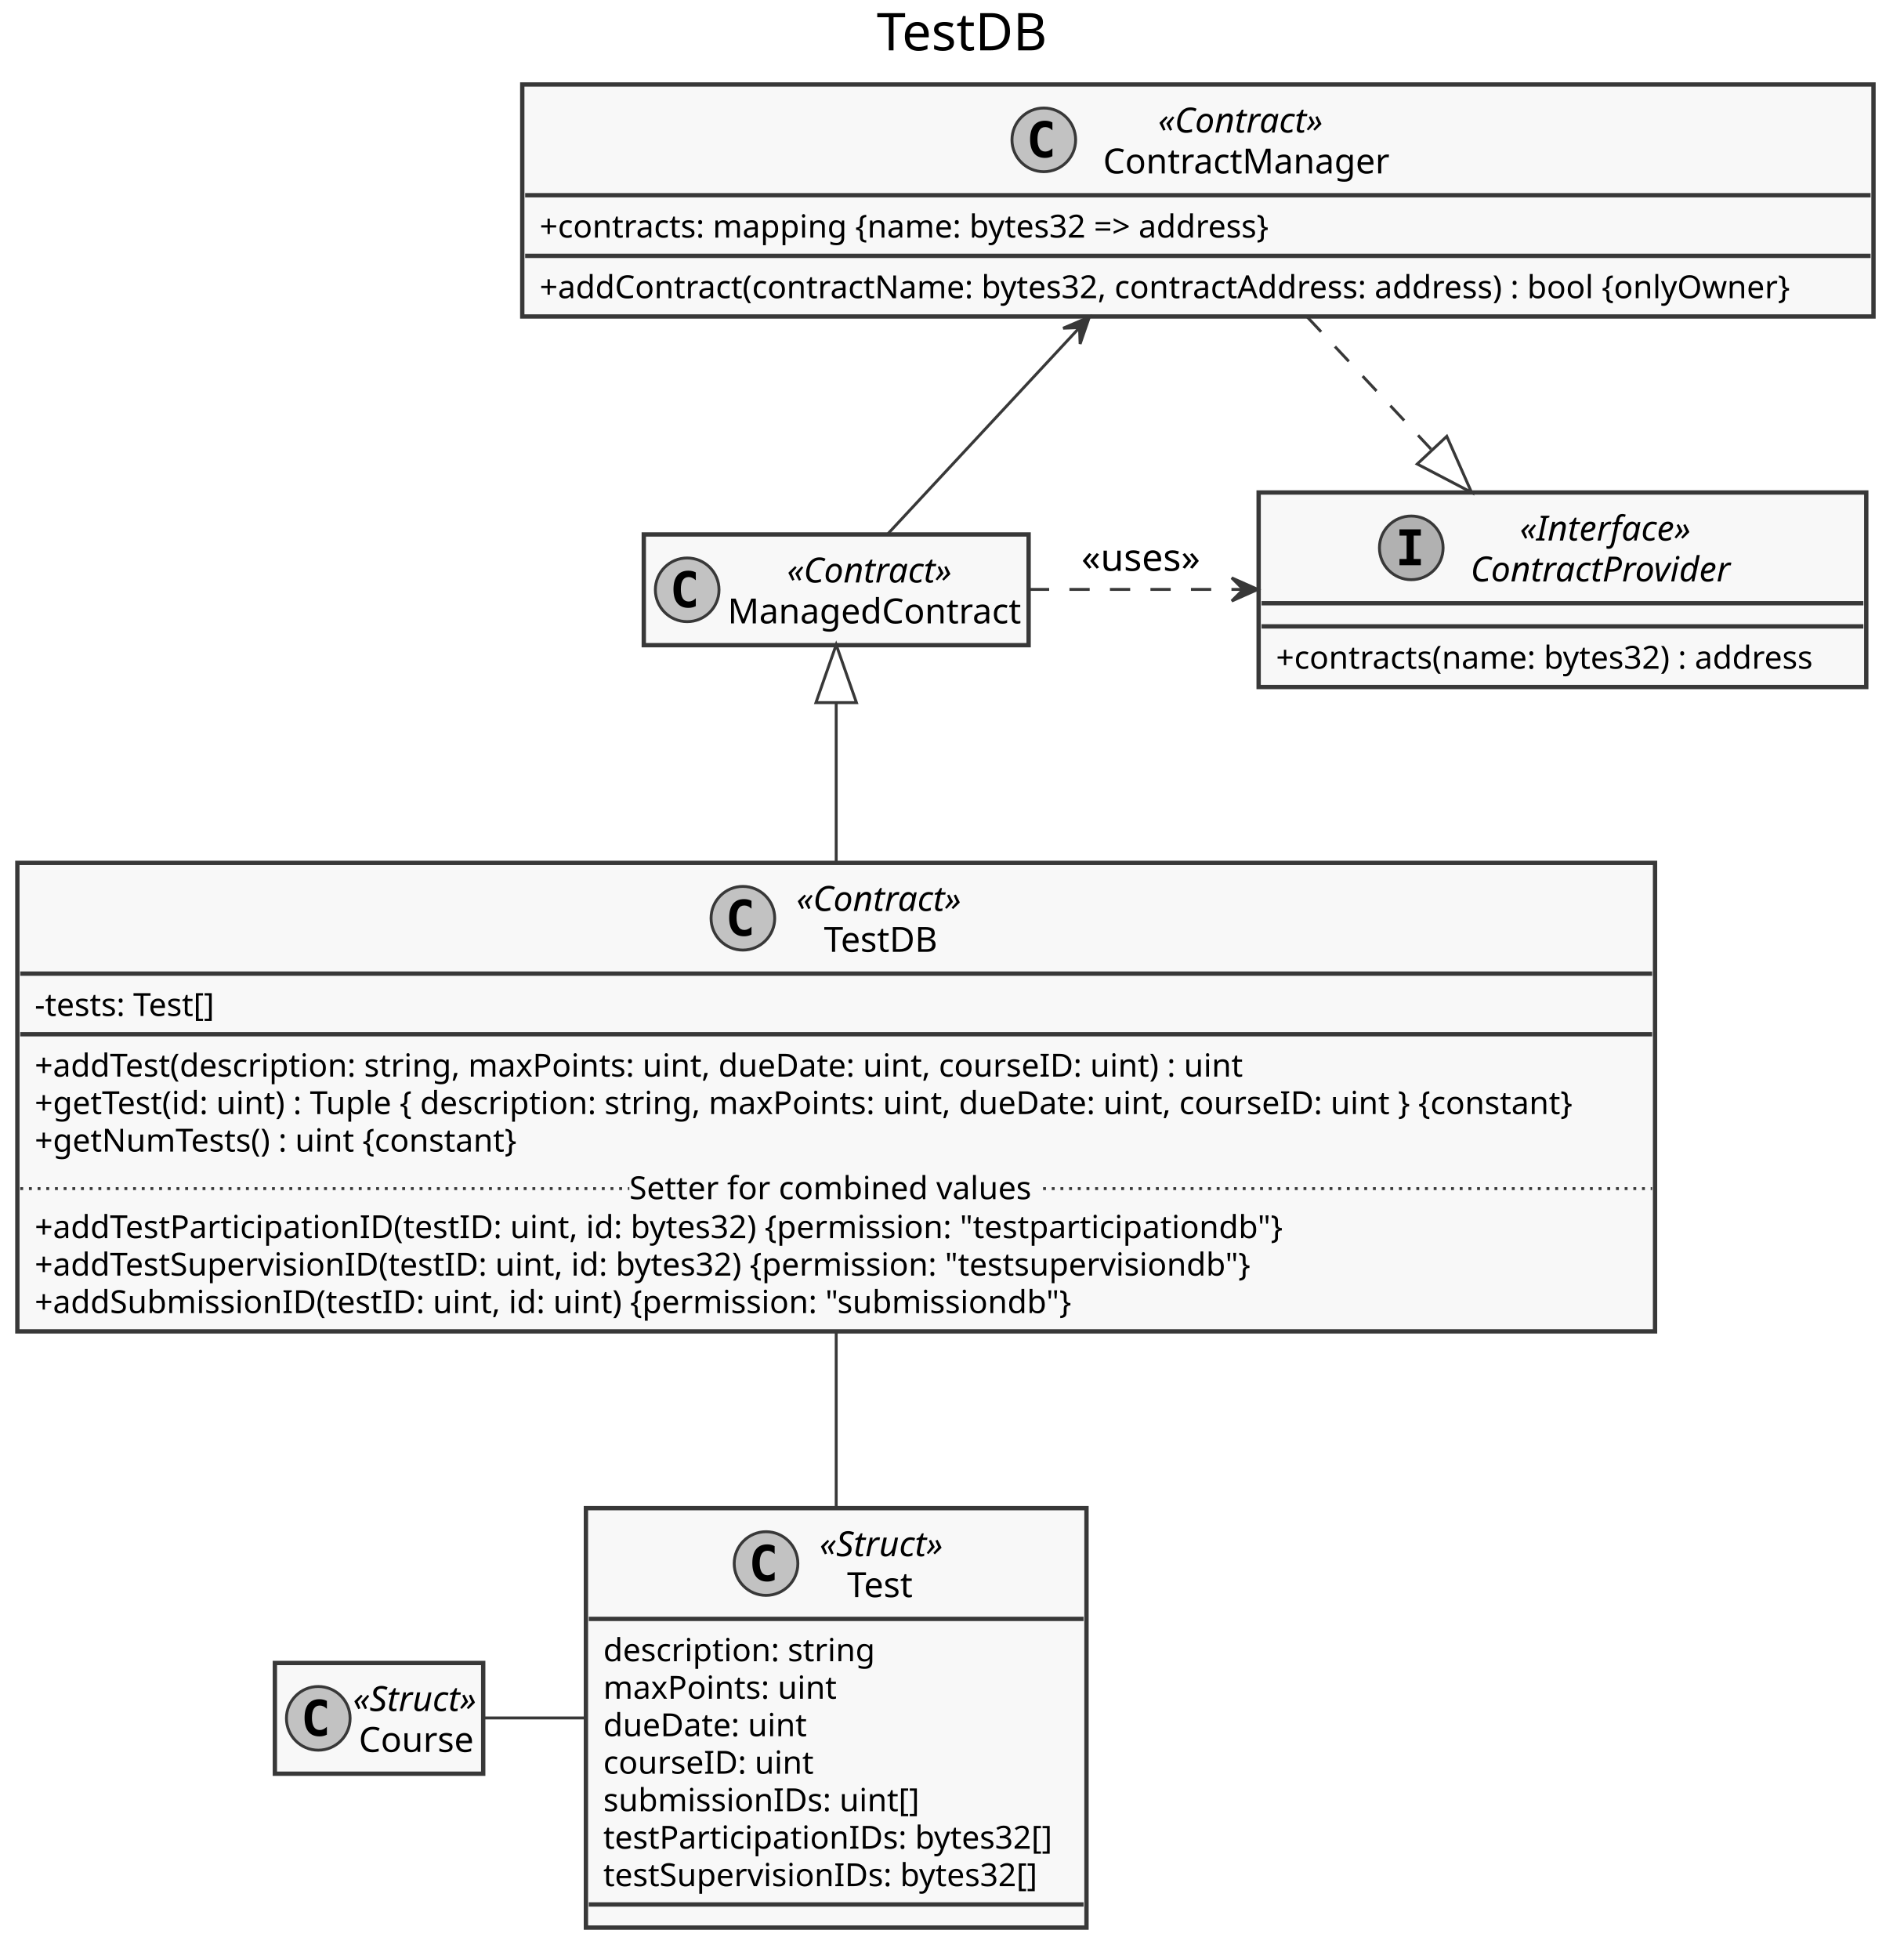
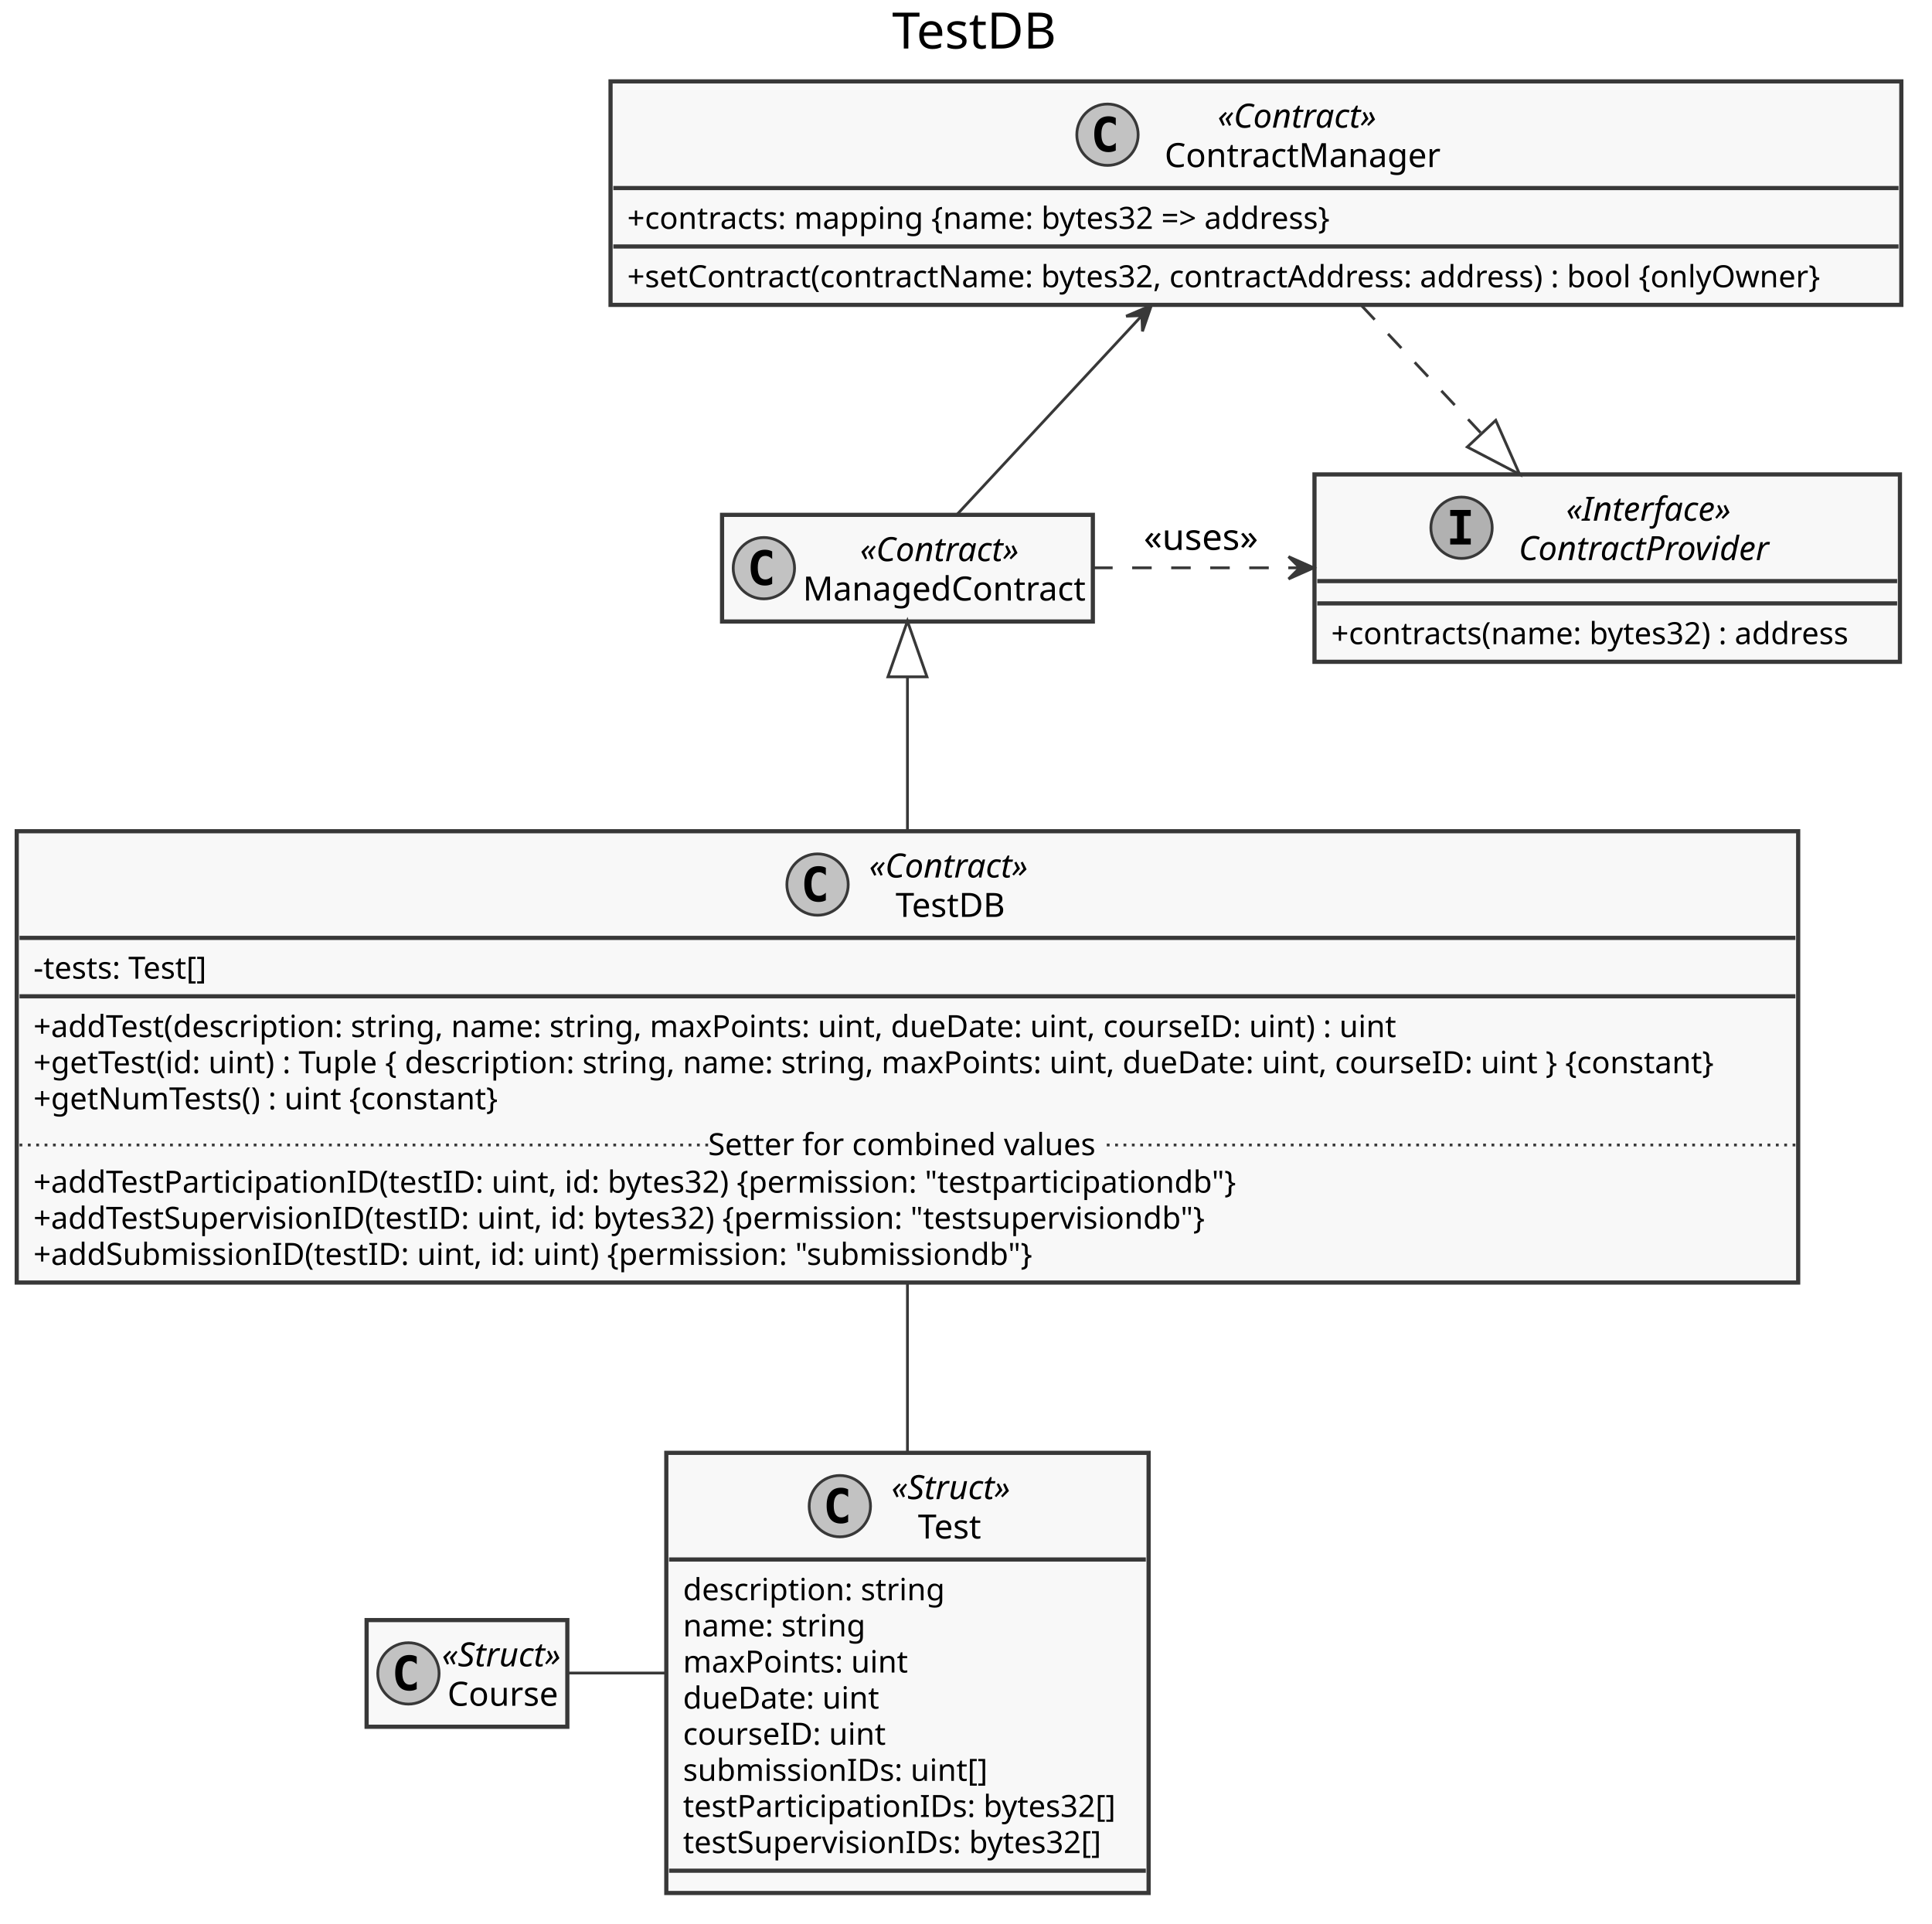
- <svg xmlns="http://www.w3.org/2000/svg" contentScriptType="application/ecmascript" contentStyleType="text/css" height="677px" preserveAspectRatio="none" style="width:658px;height:677px;" version="1.1" viewBox="0 0 658 677" width="658px" zoomAndPan="magnify">
+ <svg xmlns="http://www.w3.org/2000/svg" contentScriptType="application/ecmascript" contentStyleType="text/css" height="690px" preserveAspectRatio="none" style="width:693px;height:690px;" version="1.1" viewBox="0 0 693 690" width="693px" zoomAndPan="magnify">
  <defs />
  <g>
-     <text fill="#000000" font-family="Source Sans Pro Semibold" font-size="18" lengthAdjust="spacingAndGlyphs" textLength="60" x="303" y="17.402">TestDB</text>
-     <rect fill="#F8F8F8" height="67.221" id="ContractProvider" style="stroke: #383838; stroke-width: 1.5;" width="210" x="435" y="170.199" />
-     <ellipse cx="487.75" cy="189.332" fill="#B1B1B1" rx="11" ry="11" style="stroke: #383838; stroke-width: 1.0;" />
-     <path d="M483.678,185.097 L483.678,182.939 L491.057,182.939 L491.057,185.097 L488.592,185.097 L488.592,193.174 L491.057,193.174 L491.057,195.332 L483.678,195.332 L483.678,193.174 L486.143,193.174 L486.143,185.097 Z " />
-     <text fill="#000000" font-family="Source Sans Pro Semibold" font-size="12" font-style="italic" lengthAdjust="spacingAndGlyphs" textLength="62" x="525.25" y="186.801">«Interface»</text>
-     <text fill="#000000" font-family="Source Sans Pro Semibold" font-size="12" font-style="italic" lengthAdjust="spacingAndGlyphs" textLength="96" x="508.25" y="200.934">ContractProvider</text>
-     <line style="stroke: #383838; stroke-width: 1.5;" x1="436" x2="644" y1="208.465" y2="208.465" />
-     <line style="stroke: #383838; stroke-width: 1.5;" x1="436" x2="644" y1="216.465" y2="216.465" />
-     <text fill="#000000" font-family="Source Sans Pro Semibold" font-size="11" lengthAdjust="spacingAndGlyphs" textLength="198" x="441" y="231.1">+contracts(name: bytes32) : address</text>
-     <rect fill="#F8F8F8" height="80.176" id="ContractManager" style="stroke: #383838; stroke-width: 1.5;" width="467" x="180.5" y="29.199" />
-     <ellipse cx="360.75" cy="48.332" fill="#C2C2C2" rx="11" ry="11" style="stroke: #383838; stroke-width: 1.0;" />
-     <path d="M363.723,53.975 Q363.142,54.274 362.503,54.423 Q361.864,54.573 361.158,54.573 Q358.651,54.573 357.332,52.921 Q356.012,51.269 356.012,48.148 Q356.012,45.019 357.332,43.367 Q358.651,41.715 361.158,41.715 Q361.864,41.715 362.511,41.864 Q363.159,42.014 363.723,42.312 L363.723,45.035 Q363.092,44.454 362.499,44.184 Q361.905,43.915 361.274,43.915 Q359.93,43.915 359.245,44.981 Q358.56,46.048 358.56,48.148 Q358.56,50.24 359.245,51.306 Q359.93,52.373 361.274,52.373 Q361.905,52.373 362.499,52.103 Q363.092,51.834 363.723,51.252 Z " />
-     <text fill="#000000" font-family="Source Sans Pro Semibold" font-size="12" font-style="italic" lengthAdjust="spacingAndGlyphs" textLength="60" x="400.25" y="45.801">«Contract»</text>
-     <text fill="#000000" font-family="Source Sans Pro Semibold" font-size="12" lengthAdjust="spacingAndGlyphs" textLength="98" x="381.25" y="59.934">ContractManager</text>
-     <line style="stroke: #383838; stroke-width: 1.5;" x1="181.5" x2="646.5" y1="67.465" y2="67.465" />
-     <text fill="#000000" font-family="Source Sans Pro Semibold" font-size="11" lengthAdjust="spacingAndGlyphs" textLength="269" x="186.5" y="82.1">+contracts: mapping {name: bytes32 =&gt; address}</text>
-     <line style="stroke: #383838; stroke-width: 1.5;" x1="181.5" x2="646.5" y1="88.42" y2="88.42" />
-     <text fill="#000000" font-family="Source Sans Pro Semibold" font-size="11" lengthAdjust="spacingAndGlyphs" textLength="455" x="186.5" y="103.055">+addContract(contractName: bytes32, contractAddress: address) : bool {onlyOwner}</text>
-     <rect fill="#F8F8F8" height="38.266" id="ManagedContract" style="stroke: #383838; stroke-width: 1.5;" width="133" x="222.5" y="184.699" />
-     <ellipse cx="237.5" cy="203.832" fill="#C2C2C2" rx="11" ry="11" style="stroke: #383838; stroke-width: 1.0;" />
-     <path d="M240.473,209.475 Q239.892,209.774 239.253,209.923 Q238.614,210.073 237.908,210.073 Q235.401,210.073 234.082,208.421 Q232.762,206.769 232.762,203.648 Q232.762,200.519 234.082,198.867 Q235.401,197.215 237.908,197.215 Q238.614,197.215 239.261,197.364 Q239.909,197.514 240.473,197.812 L240.473,200.535 Q239.842,199.954 239.249,199.684 Q238.655,199.415 238.024,199.415 Q236.68,199.415 235.995,200.481 Q235.31,201.548 235.31,203.648 Q235.31,205.74 235.995,206.806 Q236.68,207.873 238.024,207.873 Q238.655,207.873 239.249,207.603 Q239.842,207.333 240.473,206.752 Z " />
-     <text fill="#000000" font-family="Source Sans Pro Semibold" font-size="12" font-style="italic" lengthAdjust="spacingAndGlyphs" textLength="60" x="272" y="201.301">«Contract»</text>
-     <text fill="#000000" font-family="Source Sans Pro Semibold" font-size="12" lengthAdjust="spacingAndGlyphs" textLength="101" x="251.5" y="215.434">ManagedContract</text>
-     <rect fill="#F8F8F8" height="38.266" id="Course" style="stroke: #383838; stroke-width: 1.5;" width="72" x="95" y="574.699" />
-     <ellipse cx="110" cy="593.832" fill="#C2C2C2" rx="11" ry="11" style="stroke: #383838; stroke-width: 1.0;" />
-     <path d="M112.973,599.475 Q112.392,599.774 111.753,599.923 Q111.114,600.073 110.408,600.073 Q107.901,600.073 106.582,598.421 Q105.262,596.769 105.262,593.648 Q105.262,590.519 106.582,588.867 Q107.901,587.215 110.408,587.215 Q111.114,587.215 111.761,587.364 Q112.409,587.514 112.973,587.812 L112.973,590.535 Q112.342,589.954 111.749,589.684 Q111.155,589.415 110.524,589.415 Q109.18,589.415 108.495,590.481 Q107.81,591.548 107.81,593.648 Q107.81,595.74 108.495,596.806 Q109.18,597.873 110.524,597.873 Q111.155,597.873 111.749,597.603 Q112.342,597.333 112.973,596.752 Z " />
-     <text fill="#000000" font-family="Source Sans Pro Semibold" font-size="12" font-style="italic" lengthAdjust="spacingAndGlyphs" textLength="44" x="122" y="591.301">«Struct»</text>
-     <text fill="#000000" font-family="Source Sans Pro Semibold" font-size="12" lengthAdjust="spacingAndGlyphs" textLength="40" x="124" y="605.434">Course</text>
-     <rect fill="#F8F8F8" height="144.951" id="Test" style="stroke: #383838; stroke-width: 1.5;" width="173" x="202.5" y="521.199" />
-     <ellipse cx="264.75" cy="540.332" fill="#C2C2C2" rx="11" ry="11" style="stroke: #383838; stroke-width: 1.0;" />
-     <path d="M267.723,545.975 Q267.142,546.274 266.503,546.423 Q265.864,546.573 265.158,546.573 Q262.651,546.573 261.332,544.921 Q260.012,543.269 260.012,540.148 Q260.012,537.019 261.332,535.367 Q262.651,533.715 265.158,533.715 Q265.864,533.715 266.511,533.864 Q267.159,534.014 267.723,534.312 L267.723,537.035 Q267.092,536.454 266.499,536.184 Q265.905,535.915 265.274,535.915 Q263.93,535.915 263.245,536.981 Q262.56,538.048 262.56,540.148 Q262.56,542.24 263.245,543.306 Q263.93,544.373 265.274,544.373 Q265.905,544.373 266.499,544.103 Q267.092,543.833 267.723,543.252 Z " />
-     <text fill="#000000" font-family="Source Sans Pro Semibold" font-size="12" font-style="italic" lengthAdjust="spacingAndGlyphs" textLength="44" x="283.25" y="537.801">«Struct»</text>
-     <text fill="#000000" font-family="Source Sans Pro Semibold" font-size="12" lengthAdjust="spacingAndGlyphs" textLength="25" x="292.75" y="551.934">Test</text>
-     <line style="stroke: #383838; stroke-width: 1.5;" x1="203.5" x2="374.5" y1="559.465" y2="559.465" />
-     <text fill="#000000" font-family="Source Sans Pro Semibold" font-size="11" lengthAdjust="spacingAndGlyphs" textLength="99" x="208.5" y="574.1">description: string</text>
-     <text fill="#000000" font-family="Source Sans Pro Semibold" font-size="11" lengthAdjust="spacingAndGlyphs" textLength="83" x="208.5" y="587.055">maxPoints: uint</text>
-     <text fill="#000000" font-family="Source Sans Pro Semibold" font-size="11" lengthAdjust="spacingAndGlyphs" textLength="71" x="208.5" y="600.01">dueDate: uint</text>
-     <text fill="#000000" font-family="Source Sans Pro Semibold" font-size="11" lengthAdjust="spacingAndGlyphs" textLength="75" x="208.5" y="612.965">courseID: uint</text>
-     <text fill="#000000" font-family="Source Sans Pro Semibold" font-size="11" lengthAdjust="spacingAndGlyphs" textLength="114" x="208.5" y="625.92">submissionIDs: uint[]</text>
-     <text fill="#000000" font-family="Source Sans Pro Semibold" font-size="11" lengthAdjust="spacingAndGlyphs" textLength="161" x="208.5" y="638.875">testParticipationIDs: bytes32[]</text>
-     <text fill="#000000" font-family="Source Sans Pro Semibold" font-size="11" lengthAdjust="spacingAndGlyphs" textLength="157" x="208.5" y="651.83">testSupervisionIDs: bytes32[]</text>
-     <line style="stroke: #383838; stroke-width: 1.5;" x1="203.5" x2="374.5" y1="658.15" y2="658.15" />
-     <rect fill="#F8F8F8" height="161.906" id="TestDB" style="stroke: #383838; stroke-width: 1.5;" width="566" x="6" y="298.199" />
-     <ellipse cx="256.75" cy="317.332" fill="#C2C2C2" rx="11" ry="11" style="stroke: #383838; stroke-width: 1.0;" />
-     <path d="M259.723,322.975 Q259.142,323.274 258.503,323.423 Q257.864,323.573 257.158,323.573 Q254.651,323.573 253.332,321.921 Q252.012,320.269 252.012,317.148 Q252.012,314.019 253.332,312.367 Q254.651,310.715 257.158,310.715 Q257.864,310.715 258.511,310.864 Q259.159,311.014 259.723,311.312 L259.723,314.035 Q259.092,313.454 258.499,313.184 Q257.905,312.915 257.274,312.915 Q255.93,312.915 255.245,313.981 Q254.56,315.048 254.56,317.148 Q254.56,319.24 255.245,320.306 Q255.93,321.373 257.274,321.373 Q257.905,321.373 258.499,321.103 Q259.092,320.834 259.723,320.252 Z " />
-     <text fill="#000000" font-family="Source Sans Pro Semibold" font-size="12" font-style="italic" lengthAdjust="spacingAndGlyphs" textLength="60" x="275.25" y="314.801">«Contract»</text>
-     <text fill="#000000" font-family="Source Sans Pro Semibold" font-size="12" lengthAdjust="spacingAndGlyphs" textLength="41" x="284.75" y="328.934">TestDB</text>
-     <line style="stroke: #383838; stroke-width: 1.5;" x1="7" x2="571" y1="336.465" y2="336.465" />
+     <text fill="#000000" font-family="Source Sans Pro Semibold" font-size="18" lengthAdjust="spacingAndGlyphs" textLength="60" x="320" y="17.402">TestDB</text>
+     <rect fill="#F8F8F8" height="67.221" id="ContractProvider" style="stroke: #383838; stroke-width: 1.5;" width="210" x="471.5" y="170.199" />
+     <ellipse cx="524.25" cy="189.332" fill="#B1B1B1" rx="11" ry="11" style="stroke: #383838; stroke-width: 1.0;" />
+     <path d="M520.178,185.097 L520.178,182.939 L527.557,182.939 L527.557,185.097 L525.092,185.097 L525.092,193.174 L527.557,193.174 L527.557,195.332 L520.178,195.332 L520.178,193.174 L522.643,193.174 L522.643,185.097 Z " />
+     <text fill="#000000" font-family="Source Sans Pro Semibold" font-size="12" font-style="italic" lengthAdjust="spacingAndGlyphs" textLength="62" x="561.75" y="186.801">«Interface»</text>
+     <text fill="#000000" font-family="Source Sans Pro Semibold" font-size="12" font-style="italic" lengthAdjust="spacingAndGlyphs" textLength="96" x="544.75" y="200.934">ContractProvider</text>
+     <line style="stroke: #383838; stroke-width: 1.5;" x1="472.5" x2="680.5" y1="208.465" y2="208.465" />
+     <line style="stroke: #383838; stroke-width: 1.5;" x1="472.5" x2="680.5" y1="216.465" y2="216.465" />
+     <text fill="#000000" font-family="Source Sans Pro Semibold" font-size="11" lengthAdjust="spacingAndGlyphs" textLength="198" x="477.5" y="231.1">+contracts(name: bytes32) : address</text>
+     <rect fill="#F8F8F8" height="80.176" id="ContractManager" style="stroke: #383838; stroke-width: 1.5;" width="463" x="219" y="29.199" />
+     <ellipse cx="397.25" cy="48.332" fill="#C2C2C2" rx="11" ry="11" style="stroke: #383838; stroke-width: 1.0;" />
+     <path d="M400.223,53.975 Q399.642,54.274 399.003,54.423 Q398.364,54.573 397.658,54.573 Q395.151,54.573 393.832,52.921 Q392.512,51.269 392.512,48.148 Q392.512,45.019 393.832,43.367 Q395.151,41.715 397.658,41.715 Q398.364,41.715 399.011,41.864 Q399.659,42.014 400.223,42.312 L400.223,45.035 Q399.592,44.454 398.999,44.184 Q398.405,43.915 397.774,43.915 Q396.43,43.915 395.745,44.981 Q395.06,46.048 395.06,48.148 Q395.06,50.24 395.745,51.306 Q396.43,52.373 397.774,52.373 Q398.405,52.373 398.999,52.103 Q399.592,51.834 400.223,51.252 Z " />
+     <text fill="#000000" font-family="Source Sans Pro Semibold" font-size="12" font-style="italic" lengthAdjust="spacingAndGlyphs" textLength="60" x="436.75" y="45.801">«Contract»</text>
+     <text fill="#000000" font-family="Source Sans Pro Semibold" font-size="12" lengthAdjust="spacingAndGlyphs" textLength="98" x="417.75" y="59.934">ContractManager</text>
+     <line style="stroke: #383838; stroke-width: 1.5;" x1="220" x2="681" y1="67.465" y2="67.465" />
+     <text fill="#000000" font-family="Source Sans Pro Semibold" font-size="11" lengthAdjust="spacingAndGlyphs" textLength="269" x="225" y="82.1">+contracts: mapping {name: bytes32 =&gt; address}</text>
+     <line style="stroke: #383838; stroke-width: 1.5;" x1="220" x2="681" y1="88.42" y2="88.42" />
+     <text fill="#000000" font-family="Source Sans Pro Semibold" font-size="11" lengthAdjust="spacingAndGlyphs" textLength="451" x="225" y="103.055">+setContract(contractName: bytes32, contractAddress: address) : bool {onlyOwner}</text>
+     <rect fill="#F8F8F8" height="38.266" id="ManagedContract" style="stroke: #383838; stroke-width: 1.5;" width="133" x="259" y="184.699" />
+     <ellipse cx="274" cy="203.832" fill="#C2C2C2" rx="11" ry="11" style="stroke: #383838; stroke-width: 1.0;" />
+     <path d="M276.973,209.475 Q276.392,209.774 275.753,209.923 Q275.114,210.073 274.408,210.073 Q271.901,210.073 270.582,208.421 Q269.262,206.769 269.262,203.648 Q269.262,200.519 270.582,198.867 Q271.901,197.215 274.408,197.215 Q275.114,197.215 275.761,197.364 Q276.409,197.514 276.973,197.812 L276.973,200.535 Q276.342,199.954 275.749,199.684 Q275.155,199.415 274.524,199.415 Q273.18,199.415 272.495,200.481 Q271.81,201.548 271.81,203.648 Q271.81,205.74 272.495,206.806 Q273.18,207.873 274.524,207.873 Q275.155,207.873 275.749,207.603 Q276.342,207.333 276.973,206.752 Z " />
+     <text fill="#000000" font-family="Source Sans Pro Semibold" font-size="12" font-style="italic" lengthAdjust="spacingAndGlyphs" textLength="60" x="308.5" y="201.301">«Contract»</text>
+     <text fill="#000000" font-family="Source Sans Pro Semibold" font-size="12" lengthAdjust="spacingAndGlyphs" textLength="101" x="288" y="215.434">ManagedContract</text>
+     <rect fill="#F8F8F8" height="38.266" id="Course" style="stroke: #383838; stroke-width: 1.5;" width="72" x="131.5" y="581.199" />
+     <ellipse cx="146.5" cy="600.332" fill="#C2C2C2" rx="11" ry="11" style="stroke: #383838; stroke-width: 1.0;" />
+     <path d="M149.473,605.975 Q148.892,606.274 148.253,606.423 Q147.614,606.573 146.908,606.573 Q144.401,606.573 143.082,604.921 Q141.762,603.269 141.762,600.148 Q141.762,597.019 143.082,595.367 Q144.401,593.715 146.908,593.715 Q147.614,593.715 148.261,593.864 Q148.909,594.014 149.473,594.312 L149.473,597.035 Q148.842,596.454 148.249,596.184 Q147.655,595.915 147.024,595.915 Q145.68,595.915 144.995,596.981 Q144.31,598.048 144.31,600.148 Q144.31,602.24 144.995,603.306 Q145.68,604.373 147.024,604.373 Q147.655,604.373 148.249,604.103 Q148.842,603.833 149.473,603.252 Z " />
+     <text fill="#000000" font-family="Source Sans Pro Semibold" font-size="12" font-style="italic" lengthAdjust="spacingAndGlyphs" textLength="44" x="158.5" y="597.801">«Struct»</text>
+     <text fill="#000000" font-family="Source Sans Pro Semibold" font-size="12" lengthAdjust="spacingAndGlyphs" textLength="40" x="160.5" y="611.934">Course</text>
+     <rect fill="#F8F8F8" height="157.906" id="Test" style="stroke: #383838; stroke-width: 1.5;" width="173" x="239" y="521.199" />
+     <ellipse cx="301.25" cy="540.332" fill="#C2C2C2" rx="11" ry="11" style="stroke: #383838; stroke-width: 1.0;" />
+     <path d="M304.223,545.975 Q303.642,546.274 303.003,546.423 Q302.364,546.573 301.658,546.573 Q299.151,546.573 297.832,544.921 Q296.512,543.269 296.512,540.148 Q296.512,537.019 297.832,535.367 Q299.151,533.715 301.658,533.715 Q302.364,533.715 303.011,533.864 Q303.659,534.014 304.223,534.312 L304.223,537.035 Q303.592,536.454 302.999,536.184 Q302.405,535.915 301.774,535.915 Q300.43,535.915 299.745,536.981 Q299.06,538.048 299.06,540.148 Q299.06,542.24 299.745,543.306 Q300.43,544.373 301.774,544.373 Q302.405,544.373 302.999,544.103 Q303.592,543.833 304.223,543.252 Z " />
+     <text fill="#000000" font-family="Source Sans Pro Semibold" font-size="12" font-style="italic" lengthAdjust="spacingAndGlyphs" textLength="44" x="319.75" y="537.801">«Struct»</text>
+     <text fill="#000000" font-family="Source Sans Pro Semibold" font-size="12" lengthAdjust="spacingAndGlyphs" textLength="25" x="329.25" y="551.934">Test</text>
+     <line style="stroke: #383838; stroke-width: 1.5;" x1="240" x2="411" y1="559.465" y2="559.465" />
+     <text fill="#000000" font-family="Source Sans Pro Semibold" font-size="11" lengthAdjust="spacingAndGlyphs" textLength="99" x="245" y="574.1">description: string</text>
+     <text fill="#000000" font-family="Source Sans Pro Semibold" font-size="11" lengthAdjust="spacingAndGlyphs" textLength="67" x="245" y="587.055">name: string</text>
+     <text fill="#000000" font-family="Source Sans Pro Semibold" font-size="11" lengthAdjust="spacingAndGlyphs" textLength="83" x="245" y="600.01">maxPoints: uint</text>
+     <text fill="#000000" font-family="Source Sans Pro Semibold" font-size="11" lengthAdjust="spacingAndGlyphs" textLength="71" x="245" y="612.965">dueDate: uint</text>
+     <text fill="#000000" font-family="Source Sans Pro Semibold" font-size="11" lengthAdjust="spacingAndGlyphs" textLength="75" x="245" y="625.92">courseID: uint</text>
+     <text fill="#000000" font-family="Source Sans Pro Semibold" font-size="11" lengthAdjust="spacingAndGlyphs" textLength="114" x="245" y="638.875">submissionIDs: uint[]</text>
+     <text fill="#000000" font-family="Source Sans Pro Semibold" font-size="11" lengthAdjust="spacingAndGlyphs" textLength="161" x="245" y="651.83">testParticipationIDs: bytes32[]</text>
+     <text fill="#000000" font-family="Source Sans Pro Semibold" font-size="11" lengthAdjust="spacingAndGlyphs" textLength="157" x="245" y="664.785">testSupervisionIDs: bytes32[]</text>
+     <line style="stroke: #383838; stroke-width: 1.5;" x1="240" x2="411" y1="671.106" y2="671.106" />
+     <rect fill="#F8F8F8" height="161.906" id="TestDB" style="stroke: #383838; stroke-width: 1.5;" width="639" x="6" y="298.199" />
+     <ellipse cx="293.25" cy="317.332" fill="#C2C2C2" rx="11" ry="11" style="stroke: #383838; stroke-width: 1.0;" />
+     <path d="M296.223,322.975 Q295.642,323.274 295.003,323.423 Q294.364,323.573 293.658,323.573 Q291.151,323.573 289.832,321.921 Q288.512,320.269 288.512,317.148 Q288.512,314.019 289.832,312.367 Q291.151,310.715 293.658,310.715 Q294.364,310.715 295.011,310.864 Q295.659,311.014 296.223,311.312 L296.223,314.035 Q295.592,313.454 294.999,313.184 Q294.405,312.915 293.774,312.915 Q292.43,312.915 291.745,313.981 Q291.06,315.048 291.06,317.148 Q291.06,319.24 291.745,320.306 Q292.43,321.373 293.774,321.373 Q294.405,321.373 294.999,321.103 Q295.592,320.834 296.223,320.252 Z " />
+     <text fill="#000000" font-family="Source Sans Pro Semibold" font-size="12" font-style="italic" lengthAdjust="spacingAndGlyphs" textLength="60" x="311.75" y="314.801">«Contract»</text>
+     <text fill="#000000" font-family="Source Sans Pro Semibold" font-size="12" lengthAdjust="spacingAndGlyphs" textLength="41" x="321.25" y="328.934">TestDB</text>
+     <line style="stroke: #383838; stroke-width: 1.5;" x1="7" x2="644" y1="336.465" y2="336.465" />
    <text fill="#000000" font-family="Source Sans Pro Semibold" font-size="11" lengthAdjust="spacingAndGlyphs" textLength="69" x="12" y="351.1">-tests: Test[]</text>
-     <line style="stroke: #383838; stroke-width: 1.5;" x1="7" x2="571" y1="357.42" y2="357.42" />
-     <text fill="#000000" font-family="Source Sans Pro Semibold" font-size="11" lengthAdjust="spacingAndGlyphs" textLength="436" x="12" y="372.055">+addTest(description: string, maxPoints: uint, dueDate: uint, courseID: uint) : uint</text>
-     <text fill="#000000" font-family="Source Sans Pro Semibold" font-size="11" lengthAdjust="spacingAndGlyphs" textLength="554" x="12" y="385.01">+getTest(id: uint) : Tuple { description: string, maxPoints: uint, dueDate: uint, courseID: uint } {constant}</text>
+     <line style="stroke: #383838; stroke-width: 1.5;" x1="7" x2="644" y1="357.42" y2="357.42" />
+     <text fill="#000000" font-family="Source Sans Pro Semibold" font-size="11" lengthAdjust="spacingAndGlyphs" textLength="509" x="12" y="372.055">+addTest(description: string, name: string, maxPoints: uint, dueDate: uint, courseID: uint) : uint</text>
+     <text fill="#000000" font-family="Source Sans Pro Semibold" font-size="11" lengthAdjust="spacingAndGlyphs" textLength="627" x="12" y="385.01">+getTest(id: uint) : Tuple { description: string, name: string, maxPoints: uint, dueDate: uint, courseID: uint } {constant}</text>
    <text fill="#000000" font-family="Source Sans Pro Semibold" font-size="11" lengthAdjust="spacingAndGlyphs" textLength="176" x="12" y="397.965">+getNumTests() : uint {constant}</text>
    <text fill="#000000" font-family="Source Sans Pro Semibold" font-size="11" lengthAdjust="spacingAndGlyphs" textLength="448" x="12" y="427.875">+addTestParticipationID(testID: uint, id: bytes32) {permission: "testparticipationdb"}</text>
    <text fill="#000000" font-family="Source Sans Pro Semibold" font-size="11" lengthAdjust="spacingAndGlyphs" textLength="439" x="12" y="440.83">+addTestSupervisionID(testID: uint, id: bytes32) {permission: "testsupervisiondb"}</text>
    <text fill="#000000" font-family="Source Sans Pro Semibold" font-size="11" lengthAdjust="spacingAndGlyphs" textLength="372" x="12" y="453.785">+addSubmissionID(testID: uint, id: uint) {permission: "submissiondb"}</text>
-     <line style="stroke: #383838; stroke-width: 1.0; stroke-dasharray: 1.0,2.0;" x1="7" x2="217.5" y1="410.763" y2="410.763" />
-     <text fill="#000000" font-family="Source Sans Pro Semibold" font-size="11" lengthAdjust="spacingAndGlyphs" textLength="143" x="217.5" y="414.42">Setter for combined values</text>
-     <line style="stroke: #383838; stroke-width: 1.0; stroke-dasharray: 1.0,2.0;" x1="360.5" x2="571" y1="410.763" y2="410.763" />
-     <path d="M451.804,109.554 C465.254,123.911 480.539,140.226 494.561,155.195 " fill="none" id="ContractManager-ContractProvider" style="stroke: #383838; stroke-width: 1.0; stroke-dasharray: 7.0,7.0;" />
-     <polygon fill="none" points="500.023,150.787,508.588,170.168,489.806,160.358,500.023,150.787" style="stroke: #383838; stroke-width: 1.0;" />
-     <path d="M355.604,203.699 C378.343,203.699 404.417,203.699 429.661,203.699 " fill="none" id="ManagedContract-ContractProvider" style="stroke: #383838; stroke-width: 1.0; stroke-dasharray: 7.0,7.0;" />
-     <polygon fill="#383838" points="434.697,203.699,425.697,199.699,429.697,203.699,425.697,207.699,434.697,203.699" style="stroke: #383838; stroke-width: 1.0;" />
-     <text fill="#000000" font-family="Source Sans Pro Semibold" font-size="13" lengthAdjust="spacingAndGlyphs" textLength="43" x="373.75" y="197.268">«uses»</text>
-     <path d="M372.95,113.369 C350.623,137.392 324.14,165.888 306.976,184.357 " fill="none" id="ContractManager-ManagedContract" style="stroke: #383838; stroke-width: 1.0;" />
-     <polygon fill="#383838" points="376.496,109.554,367.439,113.423,373.092,113.216,373.299,118.869,376.496,109.554" style="stroke: #383838; stroke-width: 1.0;" />
-     <path d="M289,243.003 C289,259.308 289,278.864 289,298.001 " fill="none" id="ManagedContract-TestDB" style="stroke: #383838; stroke-width: 1.0;" />
-     <polygon fill="none" points="282,242.815,289,222.815,296,242.815,282,242.815" style="stroke: #383838; stroke-width: 1.0;" />
-     <path d="M289,460.293 C289,480.224 289,501.438 289,520.948 " fill="none" id="TestDB-Test" style="stroke: #383838; stroke-width: 1.0;" />
-     <path d="M167.106,593.699 C178.851,593.699 190.596,593.699 202.341,593.699 " fill="none" id="Course-Test" style="stroke: #383838; stroke-width: 1.0;" />
+     <line style="stroke: #383838; stroke-width: 1.0; stroke-dasharray: 1.0,2.0;" x1="7" x2="254" y1="410.763" y2="410.763" />
+     <text fill="#000000" font-family="Source Sans Pro Semibold" font-size="11" lengthAdjust="spacingAndGlyphs" textLength="143" x="254" y="414.42">Setter for combined values</text>
+     <line style="stroke: #383838; stroke-width: 1.0; stroke-dasharray: 1.0,2.0;" x1="397" x2="644" y1="410.763" y2="410.763" />
+     <path d="M488.304,109.554 C501.754,123.911 517.039,140.226 531.061,155.195 " fill="none" id="ContractManager-ContractProvider" style="stroke: #383838; stroke-width: 1.0; stroke-dasharray: 7.0,7.0;" />
+     <polygon fill="none" points="536.523,150.787,545.088,170.168,526.306,160.358,536.523,150.787" style="stroke: #383838; stroke-width: 1.0;" />
+     <path d="M392.104,203.699 C414.843,203.699 440.917,203.699 466.161,203.699 " fill="none" id="ManagedContract-ContractProvider" style="stroke: #383838; stroke-width: 1.0; stroke-dasharray: 7.0,7.0;" />
+     <polygon fill="#383838" points="471.197,203.699,462.197,199.699,466.197,203.699,462.197,207.699,471.197,203.699" style="stroke: #383838; stroke-width: 1.0;" />
+     <text fill="#000000" font-family="Source Sans Pro Semibold" font-size="13" lengthAdjust="spacingAndGlyphs" textLength="43" x="410.25" y="197.268">«uses»</text>
+     <path d="M409.45,113.369 C387.123,137.392 360.64,165.888 343.476,184.357 " fill="none" id="ContractManager-ManagedContract" style="stroke: #383838; stroke-width: 1.0;" />
+     <polygon fill="#383838" points="412.996,109.554,403.939,113.423,409.592,113.216,409.799,118.869,412.996,109.554" style="stroke: #383838; stroke-width: 1.0;" />
+     <path d="M325.5,243.003 C325.5,259.308 325.5,278.864 325.5,298.001 " fill="none" id="ManagedContract-TestDB" style="stroke: #383838; stroke-width: 1.0;" />
+     <polygon fill="none" points="318.5,242.815,325.5,222.815,332.5,242.815,318.5,242.815" style="stroke: #383838; stroke-width: 1.0;" />
+     <path d="M325.5,460.236 C325.5,480.07 325.5,501.27 325.5,521.015 " fill="none" id="TestDB-Test" style="stroke: #383838; stroke-width: 1.0;" />
+     <path d="M203.606,600.199 C215.351,600.199 227.096,600.199 238.841,600.199 " fill="none" id="Course-Test" style="stroke: #383838; stroke-width: 1.0;" />
  </g>
</svg>
